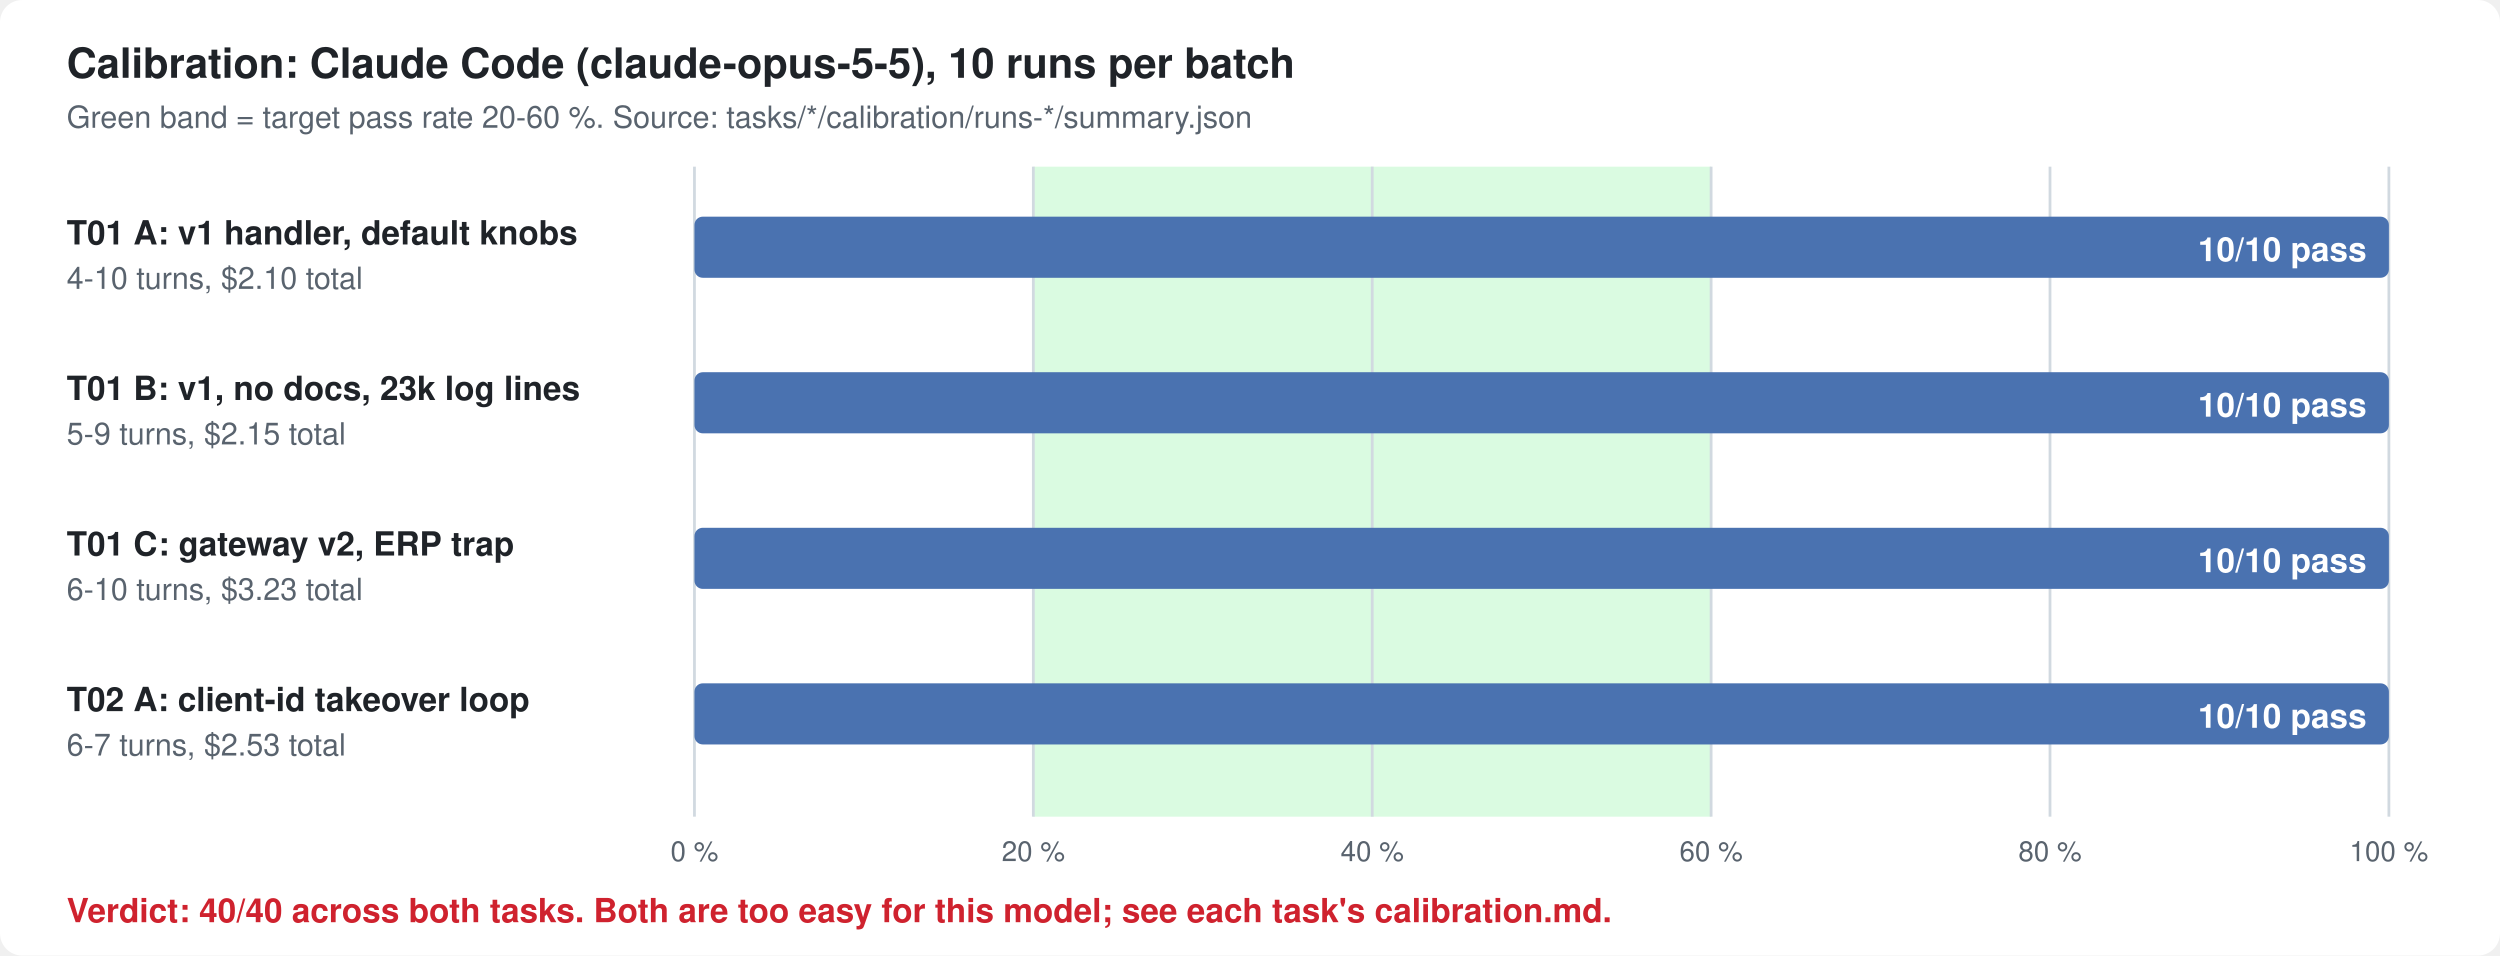
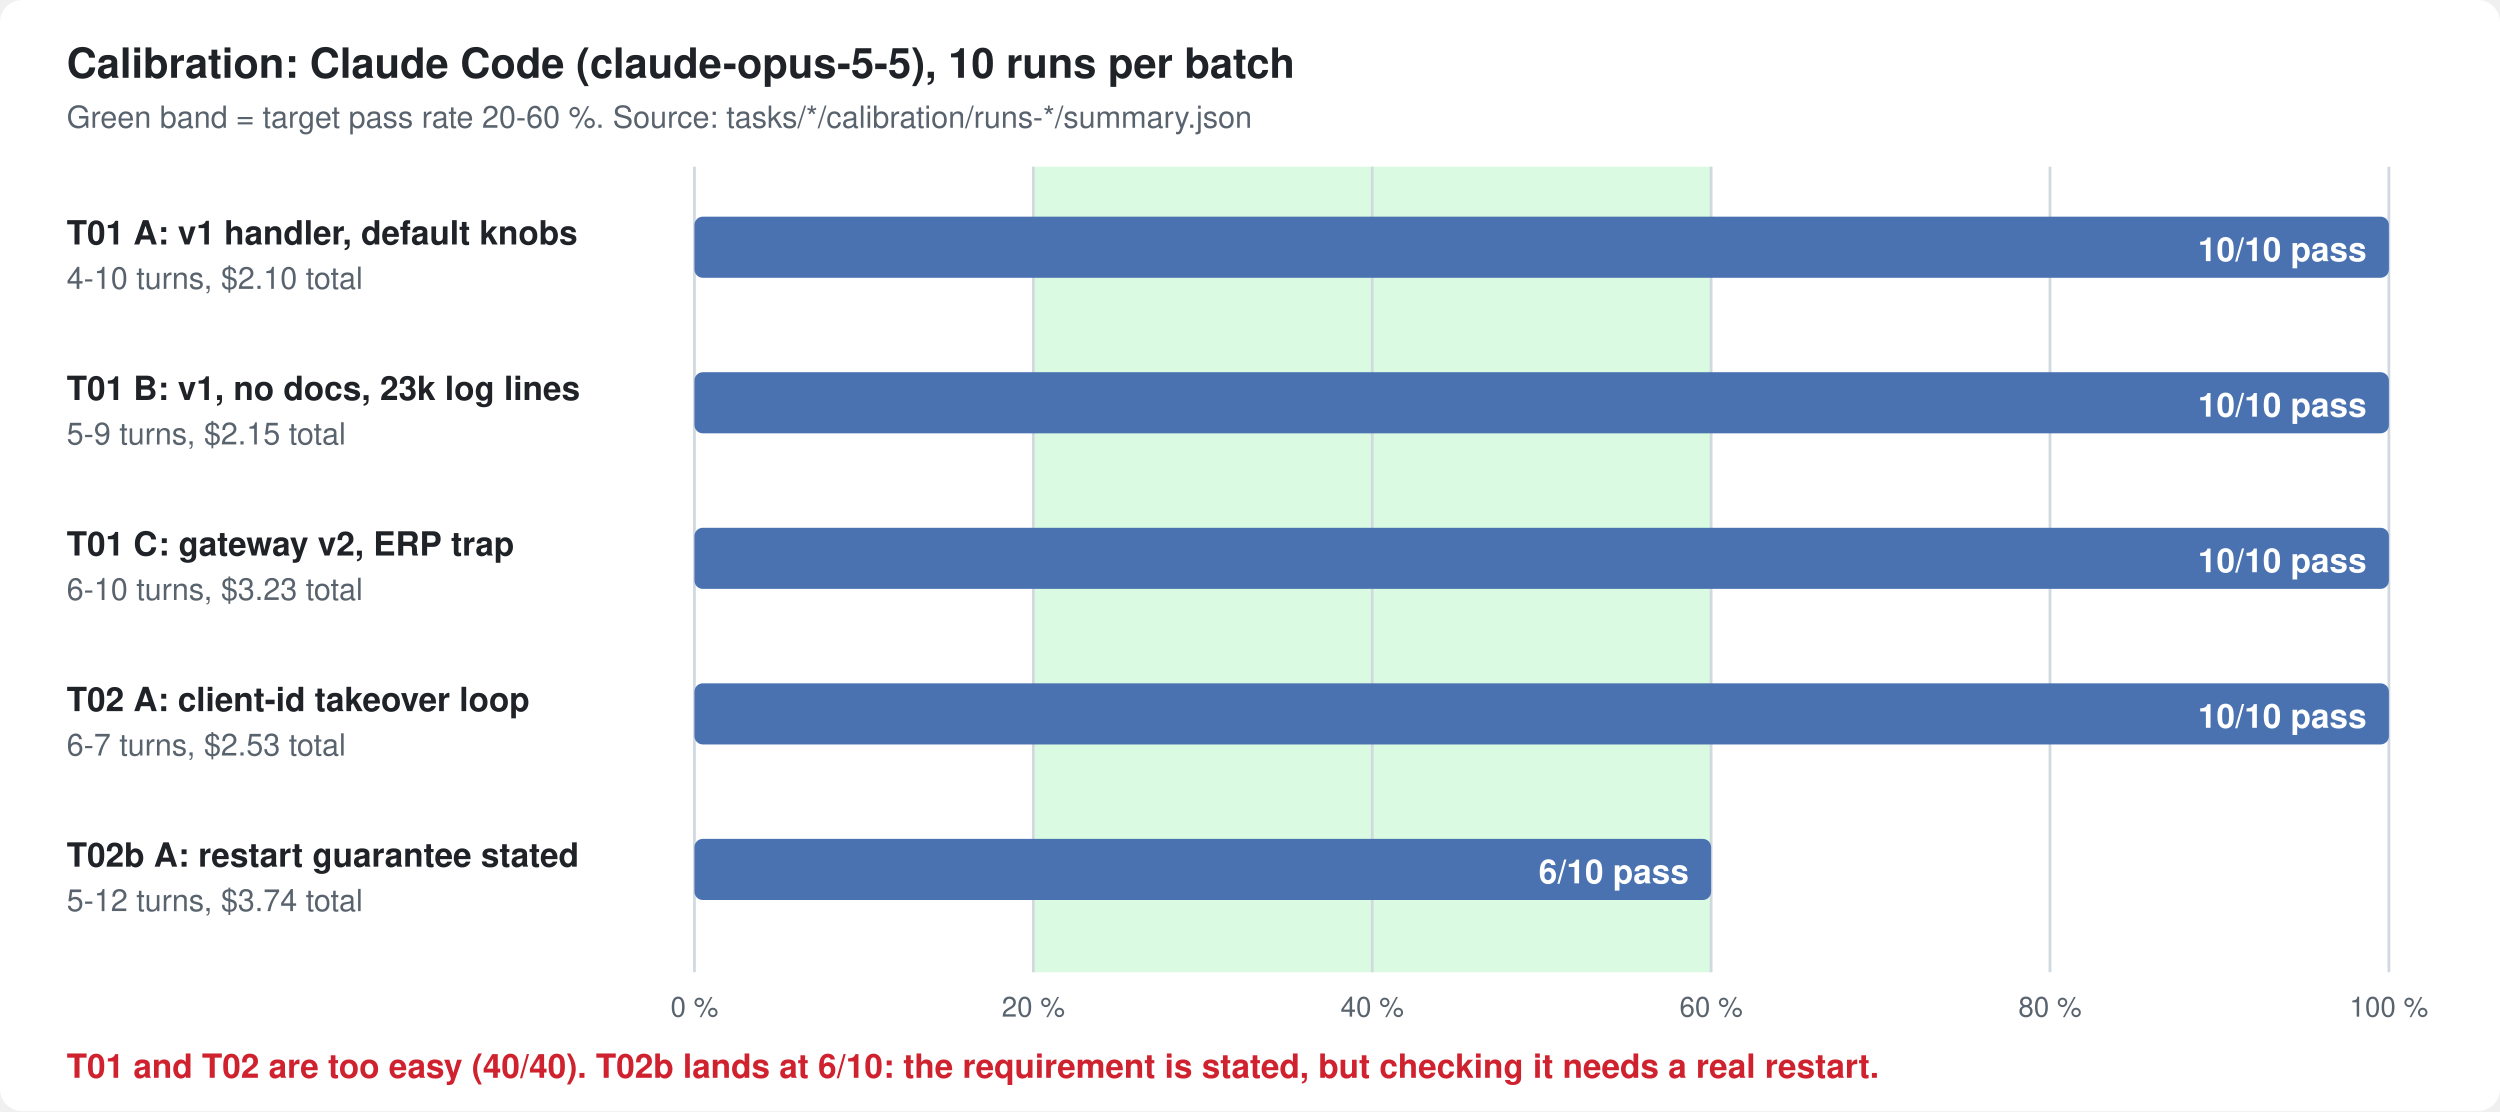
- <svg xmlns="http://www.w3.org/2000/svg" width="900" height="344" viewBox="0 0 900 344">
+ <svg xmlns="http://www.w3.org/2000/svg" width="900" height="400" viewBox="0 0 900 400">
  <rect width="100%" height="100%" fill="#ffffff" rx="8" />
  <text x="24" y="28" font-size="15" fill="#1f2328" text-anchor="start" font-weight="600" font-family="-apple-system,Segoe UI,Helvetica,Arial,sans-serif">Calibration: Claude Code (claude-opus-5-5), 10 runs per batch</text>
  <text x="24" y="46" font-size="11" fill="#59636e" text-anchor="start" font-weight="normal" font-family="-apple-system,Segoe UI,Helvetica,Arial,sans-serif">Green band = target pass rate 20-60 %. Source: tasks/*/calibration/runs-*/summary.json</text>
-   <rect x="372.0" y="60" width="244.0" height="234" fill="#dafbe1" />
-   <line x1="250.0" x2="250.0" y1="60" y2="294" stroke="#d1d9e0" />
-   <text x="250.0" y="310" font-size="10" fill="#59636e" text-anchor="middle" font-weight="normal" font-family="-apple-system,Segoe UI,Helvetica,Arial,sans-serif">0 %</text>
-   <line x1="372.0" x2="372.0" y1="60" y2="294" stroke="#d1d9e0" />
-   <text x="372.0" y="310" font-size="10" fill="#59636e" text-anchor="middle" font-weight="normal" font-family="-apple-system,Segoe UI,Helvetica,Arial,sans-serif">20 %</text>
-   <line x1="494.0" x2="494.0" y1="60" y2="294" stroke="#d1d9e0" />
-   <text x="494.0" y="310" font-size="10" fill="#59636e" text-anchor="middle" font-weight="normal" font-family="-apple-system,Segoe UI,Helvetica,Arial,sans-serif">40 %</text>
-   <line x1="616.0" x2="616.0" y1="60" y2="294" stroke="#d1d9e0" />
-   <text x="616.0" y="310" font-size="10" fill="#59636e" text-anchor="middle" font-weight="normal" font-family="-apple-system,Segoe UI,Helvetica,Arial,sans-serif">60 %</text>
-   <line x1="738.0" x2="738.0" y1="60" y2="294" stroke="#d1d9e0" />
-   <text x="738.0" y="310" font-size="10" fill="#59636e" text-anchor="middle" font-weight="normal" font-family="-apple-system,Segoe UI,Helvetica,Arial,sans-serif">80 %</text>
-   <line x1="860.0" x2="860.0" y1="60" y2="294" stroke="#d1d9e0" />
-   <text x="860.0" y="310" font-size="10" fill="#59636e" text-anchor="middle" font-weight="normal" font-family="-apple-system,Segoe UI,Helvetica,Arial,sans-serif">100 %</text>
+   <rect x="372.0" y="60" width="244.0" height="290" fill="#dafbe1" />
+   <line x1="250.0" x2="250.0" y1="60" y2="350" stroke="#d1d9e0" />
+   <text x="250.0" y="366" font-size="10" fill="#59636e" text-anchor="middle" font-weight="normal" font-family="-apple-system,Segoe UI,Helvetica,Arial,sans-serif">0 %</text>
+   <line x1="372.0" x2="372.0" y1="60" y2="350" stroke="#d1d9e0" />
+   <text x="372.0" y="366" font-size="10" fill="#59636e" text-anchor="middle" font-weight="normal" font-family="-apple-system,Segoe UI,Helvetica,Arial,sans-serif">20 %</text>
+   <line x1="494.0" x2="494.0" y1="60" y2="350" stroke="#d1d9e0" />
+   <text x="494.0" y="366" font-size="10" fill="#59636e" text-anchor="middle" font-weight="normal" font-family="-apple-system,Segoe UI,Helvetica,Arial,sans-serif">40 %</text>
+   <line x1="616.0" x2="616.0" y1="60" y2="350" stroke="#d1d9e0" />
+   <text x="616.0" y="366" font-size="10" fill="#59636e" text-anchor="middle" font-weight="normal" font-family="-apple-system,Segoe UI,Helvetica,Arial,sans-serif">60 %</text>
+   <line x1="738.0" x2="738.0" y1="60" y2="350" stroke="#d1d9e0" />
+   <text x="738.0" y="366" font-size="10" fill="#59636e" text-anchor="middle" font-weight="normal" font-family="-apple-system,Segoe UI,Helvetica,Arial,sans-serif">80 %</text>
+   <line x1="860.0" x2="860.0" y1="60" y2="350" stroke="#d1d9e0" />
+   <text x="860.0" y="366" font-size="10" fill="#59636e" text-anchor="middle" font-weight="normal" font-family="-apple-system,Segoe UI,Helvetica,Arial,sans-serif">100 %</text>
  <text x="24" y="88" font-size="12" fill="#1f2328" text-anchor="start" font-weight="600" font-family="-apple-system,Segoe UI,Helvetica,Arial,sans-serif">T01 A: v1 handler, default knobs</text>
  <text x="24" y="104" font-size="11" fill="#59636e" text-anchor="start" font-weight="normal" font-family="-apple-system,Segoe UI,Helvetica,Arial,sans-serif">4-10 turns, $2.10 total</text>
  <rect x="250" y="78" width="610.0" height="22" fill="#4a72b0" rx="3" />
  <text x="852.0" y="94" font-size="12" fill="#ffffff" text-anchor="end" font-weight="600" font-family="-apple-system,Segoe UI,Helvetica,Arial,sans-serif">10/10 pass</text>
  <text x="24" y="144" font-size="12" fill="#1f2328" text-anchor="start" font-weight="600" font-family="-apple-system,Segoe UI,Helvetica,Arial,sans-serif">T01 B: v1, no docs, 23k log lines</text>
  <text x="24" y="160" font-size="11" fill="#59636e" text-anchor="start" font-weight="normal" font-family="-apple-system,Segoe UI,Helvetica,Arial,sans-serif">5-9 turns, $2.15 total</text>
  <rect x="250" y="134" width="610.0" height="22" fill="#4a72b0" rx="3" />
  <text x="852.0" y="150" font-size="12" fill="#ffffff" text-anchor="end" font-weight="600" font-family="-apple-system,Segoe UI,Helvetica,Arial,sans-serif">10/10 pass</text>
  <text x="24" y="200" font-size="12" fill="#1f2328" text-anchor="start" font-weight="600" font-family="-apple-system,Segoe UI,Helvetica,Arial,sans-serif">T01 C: gateway v2, ERP trap</text>
  <text x="24" y="216" font-size="11" fill="#59636e" text-anchor="start" font-weight="normal" font-family="-apple-system,Segoe UI,Helvetica,Arial,sans-serif">6-10 turns, $3.23 total</text>
  <rect x="250" y="190" width="610.0" height="22" fill="#4a72b0" rx="3" />
  <text x="852.0" y="206" font-size="12" fill="#ffffff" text-anchor="end" font-weight="600" font-family="-apple-system,Segoe UI,Helvetica,Arial,sans-serif">10/10 pass</text>
  <text x="24" y="256" font-size="12" fill="#1f2328" text-anchor="start" font-weight="600" font-family="-apple-system,Segoe UI,Helvetica,Arial,sans-serif">T02 A: client-id takeover loop</text>
  <text x="24" y="272" font-size="11" fill="#59636e" text-anchor="start" font-weight="normal" font-family="-apple-system,Segoe UI,Helvetica,Arial,sans-serif">6-7 turns, $2.53 total</text>
  <rect x="250" y="246" width="610.0" height="22" fill="#4a72b0" rx="3" />
  <text x="852.0" y="262" font-size="12" fill="#ffffff" text-anchor="end" font-weight="600" font-family="-apple-system,Segoe UI,Helvetica,Arial,sans-serif">10/10 pass</text>
-   <text x="24" y="332" font-size="12" fill="#cf222e" text-anchor="start" font-weight="600" font-family="-apple-system,Segoe UI,Helvetica,Arial,sans-serif">Verdict: 40/40 across both tasks. Both are too easy for this model; see each task's calibration.md.</text>
+   <text x="24" y="312" font-size="12" fill="#1f2328" text-anchor="start" font-weight="600" font-family="-apple-system,Segoe UI,Helvetica,Arial,sans-serif">T02b A: restart guarantee stated</text>
+   <text x="24" y="328" font-size="11" fill="#59636e" text-anchor="start" font-weight="normal" font-family="-apple-system,Segoe UI,Helvetica,Arial,sans-serif">5-12 turns, $3.74 total</text>
+   <rect x="250" y="302" width="366.0" height="22" fill="#4a72b0" rx="3" />
+   <text x="608.0" y="318" font-size="12" fill="#ffffff" text-anchor="end" font-weight="600" font-family="-apple-system,Segoe UI,Helvetica,Arial,sans-serif">6/10 pass</text>
+   <text x="24" y="388" font-size="12" fill="#cf222e" text-anchor="start" font-weight="600" font-family="-apple-system,Segoe UI,Helvetica,Arial,sans-serif">T01 and T02 are too easy (40/40). T02b lands at 6/10: the requirement is stated, but checking it needs a real restart.</text>
</svg>
